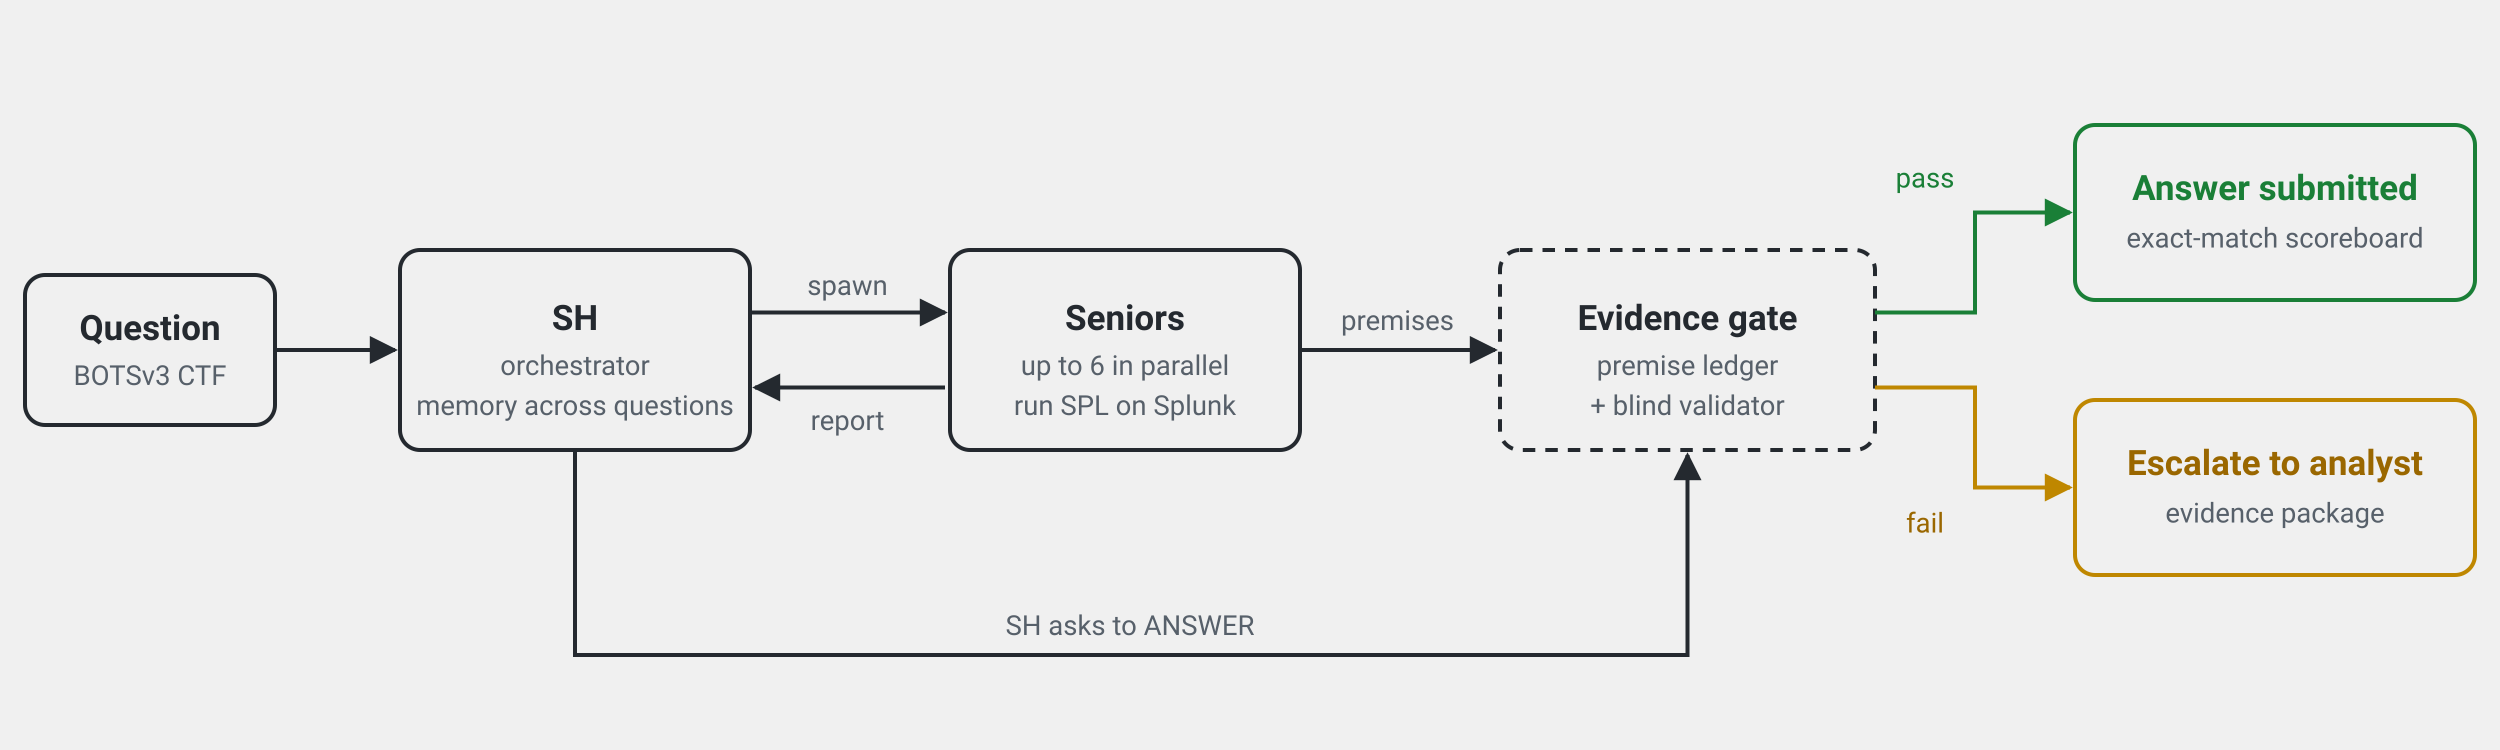
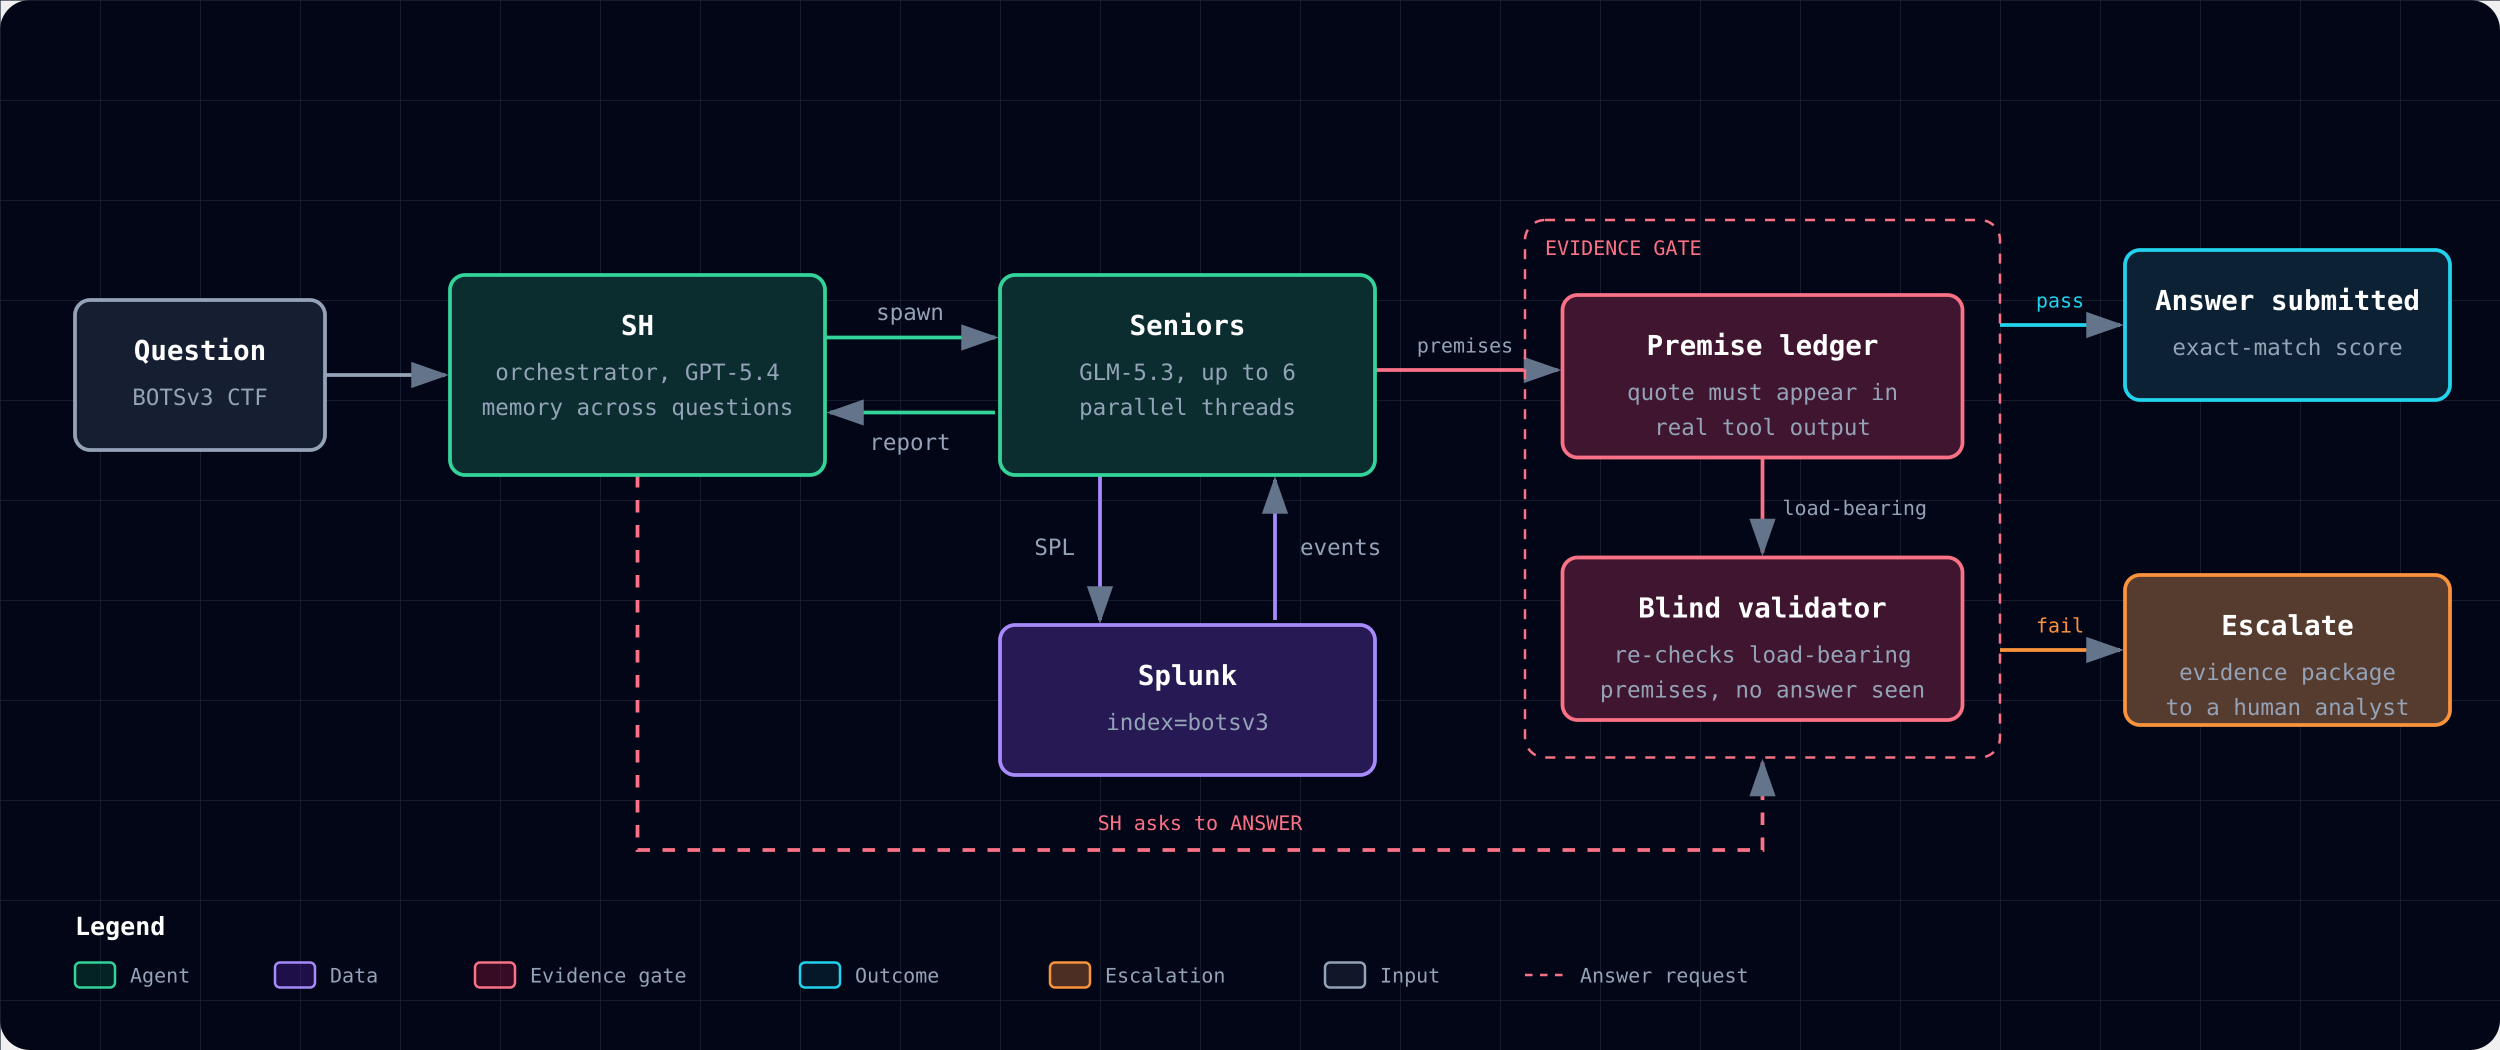
- <svg xmlns="http://www.w3.org/2000/svg" viewBox="0 0 1000 300" role="img" aria-labelledby="t d" font-family="system-ui, -apple-system, 'Segoe UI', Roboto, sans-serif">
-   <style>
-     .ink { stroke: #24292f; }
-     .txt { fill: #24292f; }
-     .sub { fill: #57606a; }
-     .box { fill: none; stroke-width: 1.6; }
-     .edge { fill: none; stroke-width: 1.6; }
-     .ok { stroke: #1a7f37; } .okt { fill: #1a7f37; } .okd { fill: #1a7f37; }
-     .warn { stroke: #bf8700; } .warnt { fill: #9a6700; } .warnd { fill: #bf8700; }
-     .head { fill: #24292f; }
-     .gate { stroke-dasharray: 5 4; }
-     @media (prefers-color-scheme: dark) {
-       .ink { stroke: #e6edf3; } .txt { fill: #e6edf3; } .sub { fill: #8b949e; } .head { fill: #e6edf3; }
-       .ok { stroke: #3fb950; } .okt { fill: #3fb950; } .okd { fill: #3fb950; }
-       .warn { stroke: #d29922; } .warnt { fill: #e3b341; } .warnd { fill: #d29922; }
-     }
-     @media (prefers-reduced-motion: reduce) { .dot { display: none; } }
-     .lbl { font-size: 11px; } .name { font-size: 14px; font-weight: 600; } .small { font-size: 11px; }
-   </style>
+ <svg xmlns="http://www.w3.org/2000/svg" viewBox="0 0 1000 420" font-family="'JetBrains Mono', ui-monospace, Menlo, Consolas, monospace" role="img" aria-label="A question goes to SH, which spawns Senior workers that run SPL on Splunk. Their premises go to the evidence gate, a premise ledger plus a blind validator. If every load-bearing premise is verified the answer is submitted; otherwise the case escalates to a human analyst with an evidence package.">
+   <rect width="1000" height="420" rx="12" fill="#020617" />
  <defs>
-     <marker id="a" viewBox="0 0 10 10" refX="9" refY="5" markerWidth="7" markerHeight="7" orient="auto-start-reverse">
-       <path d="M0 0 L10 5 L0 10 z" class="head" />
+     <marker id="arrowhead" markerWidth="10" markerHeight="7" refX="9" refY="3.5" orient="auto">
+       <polygon points="0 0, 10 3.5, 0 7" fill="#64748b" />
    </marker>
-     <marker id="g" viewBox="0 0 10 10" refX="9" refY="5" markerWidth="7" markerHeight="7" orient="auto-start-reverse">
-       <path d="M0 0 L10 5 L0 10 z" class="okd" />
-     </marker>
-     <marker id="w" viewBox="0 0 10 10" refX="9" refY="5" markerWidth="7" markerHeight="7" orient="auto-start-reverse">
-       <path d="M0 0 L10 5 L0 10 z" class="warnd" />
-     </marker>
+     <pattern id="grid" width="40" height="40" patternUnits="userSpaceOnUse">
+       <path d="M 40 0 L 0 0 0 40" fill="none" stroke="#1e293b" stroke-width="0.5" />
+     </pattern>
  </defs>
-   <rect class="box ink" x="10" y="110" width="100" height="60" rx="8" />
-   <text class="name txt" x="60" y="136" text-anchor="middle">Question</text>
-   <text class="small sub" x="60" y="154" text-anchor="middle">BOTSv3 CTF</text>
-   <rect class="box ink" x="160" y="100" width="140" height="80" rx="8" />
-   <text class="name txt" x="230" y="132" text-anchor="middle">SH</text>
-   <text class="small sub" x="230" y="150" text-anchor="middle">orchestrator</text>
-   <text class="small sub" x="230" y="166" text-anchor="middle">memory across questions</text>
-   <rect class="box ink" x="380" y="100" width="140" height="80" rx="8" />
-   <text class="name txt" x="450" y="132" text-anchor="middle">Seniors</text>
-   <text class="small sub" x="450" y="150" text-anchor="middle">up to 6 in parallel</text>
-   <text class="small sub" x="450" y="166" text-anchor="middle">run SPL on Splunk</text>
-   <rect class="box ink gate" x="600" y="100" width="150" height="80" rx="8" />
-   <text class="name txt" x="675" y="132" text-anchor="middle">Evidence gate</text>
-   <text class="small sub" x="675" y="150" text-anchor="middle">premise ledger</text>
-   <text class="small sub" x="675" y="166" text-anchor="middle">+ blind validator</text>
-   <rect class="box ok" x="830" y="50" width="160" height="70" rx="8" />
-   <text class="name okt" x="910" y="80" text-anchor="middle">Answer submitted</text>
-   <text class="small sub" x="910" y="99" text-anchor="middle">exact-match scoreboard</text>
-   <rect class="box warn" x="830" y="160" width="160" height="70" rx="8" />
-   <text class="name warnt" x="910" y="190" text-anchor="middle">Escalate to analyst</text>
-   <text class="small sub" x="910" y="209" text-anchor="middle">evidence package</text>
-   <line class="edge ink" x1="110" y1="140" x2="158" y2="140" marker-end="url(#a)" />
-   <line class="edge ink" x1="300" y1="125" x2="378" y2="125" marker-end="url(#a)" />
-   <text class="lbl sub" x="339" y="118" text-anchor="middle">spawn</text>
-   <line class="edge ink" x1="378" y1="155" x2="302" y2="155" marker-end="url(#a)" />
-   <text class="lbl sub" x="339" y="172" text-anchor="middle">report</text>
-   <line class="edge ink" x1="520" y1="140" x2="598" y2="140" marker-end="url(#a)" />
-   <text class="lbl sub" x="559" y="132" text-anchor="middle">premises</text>
-   <polyline class="edge ink" points="230,180 230,262 675,262 675,182" marker-end="url(#a)" />
-   <text class="lbl sub" x="452" y="254" text-anchor="middle">SH asks to ANSWER</text>
-   <polyline class="edge ok" points="750,125 790,125 790,85 828,85" marker-end="url(#g)" />
-   <text class="lbl okt" x="770" y="75" text-anchor="middle">pass</text>
-   <polyline class="edge warn" points="750,155 790,155 790,195 828,195" marker-end="url(#w)" />
-   <text class="lbl warnt" x="770" y="213" text-anchor="middle">fail</text>
-   <circle class="dot okd" r="5" opacity="0">
-     <animateMotion dur="7s" repeatCount="indefinite" keyTimes="0;1" path="M60,140 L450,140 L675,140 L790,125 L790,85 L910,85" />
-     <animate attributeName="opacity" values="0;1;1;0" keyTimes="0;0.05;0.9;1" dur="7s" repeatCount="indefinite" />
-   </circle>
-   <circle class="dot warnd" r="5" opacity="0">
-     <animateMotion dur="7s" begin="3.5s" repeatCount="indefinite" path="M60,140 L450,140 L675,140 L790,155 L790,195 L910,195" />
-     <animate attributeName="opacity" values="0;1;1;0" keyTimes="0;0.05;0.9;1" dur="7s" begin="3.5s" repeatCount="indefinite" />
-   </circle>
+   <rect width="100%" height="100%" fill="url(#grid)" />
+   <line x1="130" y1="150" x2="178" y2="150" stroke="#94a3b8" stroke-width="1.5" marker-end="url(#arrowhead)" />
+   <line x1="330" y1="135" x2="398" y2="135" stroke="#34d399" stroke-width="1.5" marker-end="url(#arrowhead)" />
+   <text x="364" y="128" fill="#94a3b8" font-size="9" text-anchor="middle">spawn</text>
+   <line x1="398" y1="165" x2="332" y2="165" stroke="#34d399" stroke-width="1.5" marker-end="url(#arrowhead)" />
+   <text x="364" y="180" fill="#94a3b8" font-size="9" text-anchor="middle">report</text>
+   <line x1="440" y1="190" x2="440" y2="248" stroke="#a78bfa" stroke-width="1.5" marker-end="url(#arrowhead)" />
+   <text x="430" y="222" fill="#94a3b8" font-size="9" text-anchor="end">SPL</text>
+   <line x1="510" y1="248" x2="510" y2="192" stroke="#a78bfa" stroke-width="1.5" marker-end="url(#arrowhead)" />
+   <text x="520" y="222" fill="#94a3b8" font-size="9" text-anchor="start">events</text>
+   <line x1="550" y1="148" x2="623" y2="148" stroke="#fb7185" stroke-width="1.5" marker-end="url(#arrowhead)" />
+   <text x="586" y="141" fill="#94a3b8" font-size="8" text-anchor="middle">premises</text>
+   <line x1="705" y1="183" x2="705" y2="221" stroke="#fb7185" stroke-width="1.5" marker-end="url(#arrowhead)" />
+   <text x="713" y="206" fill="#94a3b8" font-size="8" text-anchor="start">load-bearing</text>
+   <polyline points="255,190 255,340 705,340 705,305" fill="none" stroke="#fb7185" stroke-width="1.5" stroke-dasharray="5,5" marker-end="url(#arrowhead)" />
+   <text x="480" y="332" fill="#fb7185" font-size="8" text-anchor="middle">SH asks to ANSWER</text>
+   <line x1="800" y1="130" x2="848" y2="130" stroke="#22d3ee" stroke-width="1.5" marker-end="url(#arrowhead)" />
+   <text x="824" y="123" fill="#22d3ee" font-size="8" text-anchor="middle">pass</text>
+   <line x1="800" y1="260" x2="848" y2="260" stroke="#fb923c" stroke-width="1.5" marker-end="url(#arrowhead)" />
+   <text x="824" y="253" fill="#fb923c" font-size="8" text-anchor="middle">fail</text>
+   <rect x="610" y="88" width="190" height="215" rx="8" fill="transparent" stroke="#fb7185" stroke-width="1" stroke-dasharray="4,4" />
+   <text x="618" y="102" fill="#fb7185" font-size="8" text-anchor="start">EVIDENCE GATE</text>
+   <rect x="30" y="120" width="100" height="60" rx="6" fill="#0f172a" />
+   <rect x="30" y="120" width="100" height="60" rx="6" fill="rgba(30, 41, 59, 0.5)" stroke="#94a3b8" stroke-width="1.5" />
+   <text x="80.0" y="144" fill="white" font-size="11" font-weight="600" text-anchor="middle">Question</text>
+   <text x="80.0" y="162" fill="#94a3b8" font-size="9" text-anchor="middle">BOTSv3 CTF</text>
+   <rect x="180" y="110" width="150" height="80" rx="6" fill="#0f172a" />
+   <rect x="180" y="110" width="150" height="80" rx="6" fill="rgba(6, 78, 59, 0.4)" stroke="#34d399" stroke-width="1.5" />
+   <text x="255.0" y="134" fill="white" font-size="11" font-weight="600" text-anchor="middle">SH</text>
+   <text x="255.0" y="152" fill="#94a3b8" font-size="9" text-anchor="middle">orchestrator, GPT-5.4</text>
+   <text x="255.0" y="166" fill="#94a3b8" font-size="9" text-anchor="middle">memory across questions</text>
+   <rect x="400" y="110" width="150" height="80" rx="6" fill="#0f172a" />
+   <rect x="400" y="110" width="150" height="80" rx="6" fill="rgba(6, 78, 59, 0.4)" stroke="#34d399" stroke-width="1.5" />
+   <text x="475.0" y="134" fill="white" font-size="11" font-weight="600" text-anchor="middle">Seniors</text>
+   <text x="475.0" y="152" fill="#94a3b8" font-size="9" text-anchor="middle">GLM-5.3, up to 6</text>
+   <text x="475.0" y="166" fill="#94a3b8" font-size="9" text-anchor="middle">parallel threads</text>
+   <rect x="400" y="250" width="150" height="60" rx="6" fill="#0f172a" />
+   <rect x="400" y="250" width="150" height="60" rx="6" fill="rgba(76, 29, 149, 0.4)" stroke="#a78bfa" stroke-width="1.5" />
+   <text x="475.0" y="274" fill="white" font-size="11" font-weight="600" text-anchor="middle">Splunk</text>
+   <text x="475.0" y="292" fill="#94a3b8" font-size="9" text-anchor="middle">index=botsv3</text>
+   <rect x="625" y="118" width="160" height="65" rx="6" fill="#0f172a" />
+   <rect x="625" y="118" width="160" height="65" rx="6" fill="rgba(136, 19, 55, 0.4)" stroke="#fb7185" stroke-width="1.5" />
+   <text x="705.0" y="142" fill="white" font-size="11" font-weight="600" text-anchor="middle">Premise ledger</text>
+   <text x="705.0" y="160" fill="#94a3b8" font-size="9" text-anchor="middle">quote must appear in</text>
+   <text x="705.0" y="174" fill="#94a3b8" font-size="9" text-anchor="middle">real tool output</text>
+   <rect x="625" y="223" width="160" height="65" rx="6" fill="#0f172a" />
+   <rect x="625" y="223" width="160" height="65" rx="6" fill="rgba(136, 19, 55, 0.4)" stroke="#fb7185" stroke-width="1.5" />
+   <text x="705.0" y="247" fill="white" font-size="11" font-weight="600" text-anchor="middle">Blind validator</text>
+   <text x="705.0" y="265" fill="#94a3b8" font-size="9" text-anchor="middle">re-checks load-bearing</text>
+   <text x="705.0" y="279" fill="#94a3b8" font-size="9" text-anchor="middle">premises, no answer seen</text>
+   <rect x="850" y="100" width="130" height="60" rx="6" fill="#0f172a" />
+   <rect x="850" y="100" width="130" height="60" rx="6" fill="rgba(8, 51, 68, 0.4)" stroke="#22d3ee" stroke-width="1.5" />
+   <text x="915.0" y="124" fill="white" font-size="11" font-weight="600" text-anchor="middle">Answer submitted</text>
+   <text x="915.0" y="142" fill="#94a3b8" font-size="9" text-anchor="middle">exact-match score</text>
+   <rect x="850" y="230" width="130" height="60" rx="6" fill="#0f172a" />
+   <rect x="850" y="230" width="130" height="60" rx="6" fill="rgba(251, 146, 60, 0.3)" stroke="#fb923c" stroke-width="1.5" />
+   <text x="915.0" y="254" fill="white" font-size="11" font-weight="600" text-anchor="middle">Escalate</text>
+   <text x="915.0" y="272" fill="#94a3b8" font-size="9" text-anchor="middle">evidence package</text>
+   <text x="915.0" y="286" fill="#94a3b8" font-size="9" text-anchor="middle">to a human analyst</text>
+   <text x="30" y="374" fill="white" font-size="10" font-weight="600" text-anchor="start">Legend</text>
+   <rect x="30" y="385" width="16" height="10" rx="2" fill="rgba(6, 78, 59, 0.4)" stroke="#34d399" stroke-width="1" />
+   <text x="52" y="393" fill="#94a3b8" font-size="8" text-anchor="start">Agent</text>
+   <rect x="110" y="385" width="16" height="10" rx="2" fill="rgba(76, 29, 149, 0.4)" stroke="#a78bfa" stroke-width="1" />
+   <text x="132" y="393" fill="#94a3b8" font-size="8" text-anchor="start">Data</text>
+   <rect x="190" y="385" width="16" height="10" rx="2" fill="rgba(136, 19, 55, 0.4)" stroke="#fb7185" stroke-width="1" />
+   <text x="212" y="393" fill="#94a3b8" font-size="8" text-anchor="start">Evidence gate</text>
+   <rect x="320" y="385" width="16" height="10" rx="2" fill="rgba(8, 51, 68, 0.4)" stroke="#22d3ee" stroke-width="1" />
+   <text x="342" y="393" fill="#94a3b8" font-size="8" text-anchor="start">Outcome</text>
+   <rect x="420" y="385" width="16" height="10" rx="2" fill="rgba(251, 146, 60, 0.3)" stroke="#fb923c" stroke-width="1" />
+   <text x="442" y="393" fill="#94a3b8" font-size="8" text-anchor="start">Escalation</text>
+   <rect x="530" y="385" width="16" height="10" rx="2" fill="rgba(30, 41, 59, 0.5)" stroke="#94a3b8" stroke-width="1" />
+   <text x="552" y="393" fill="#94a3b8" font-size="8" text-anchor="start">Input</text>
+   <line x1="610" y1="390" x2="626" y2="390" stroke="#fb7185" stroke-width="1" stroke-dasharray="3,3" />
+   <text x="632" y="393" fill="#94a3b8" font-size="8" text-anchor="start">Answer request</text>
</svg>
